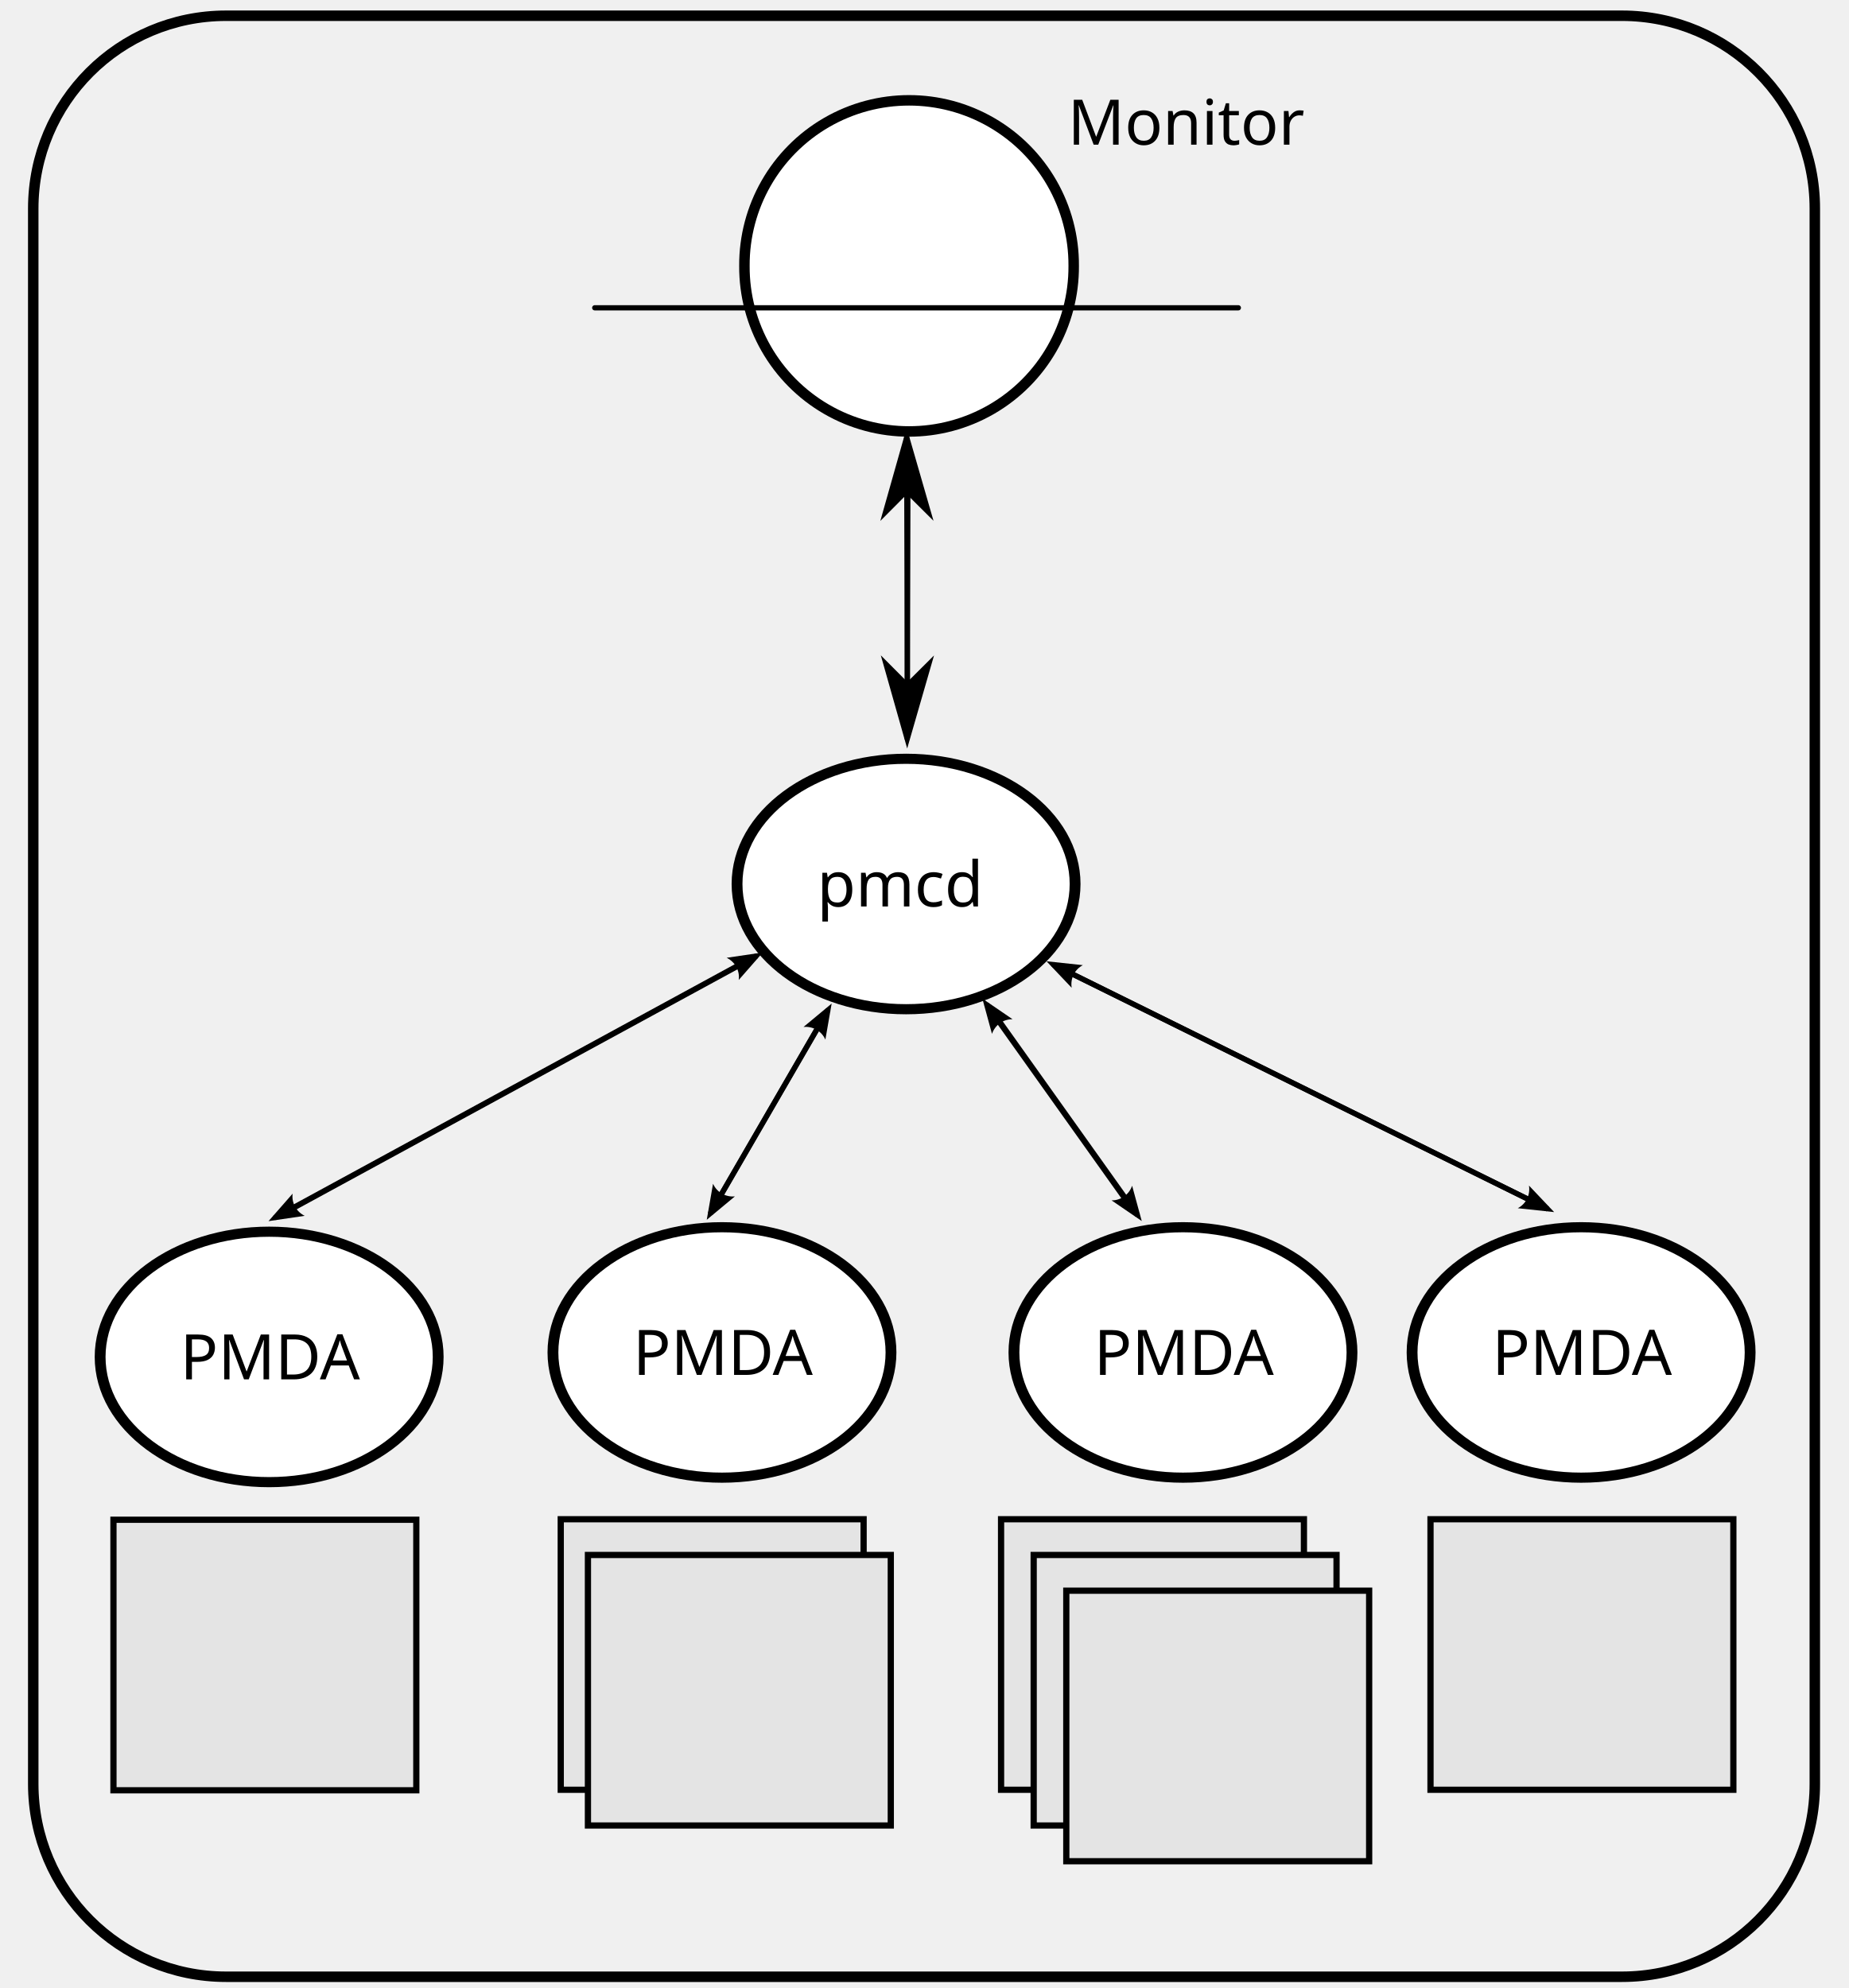
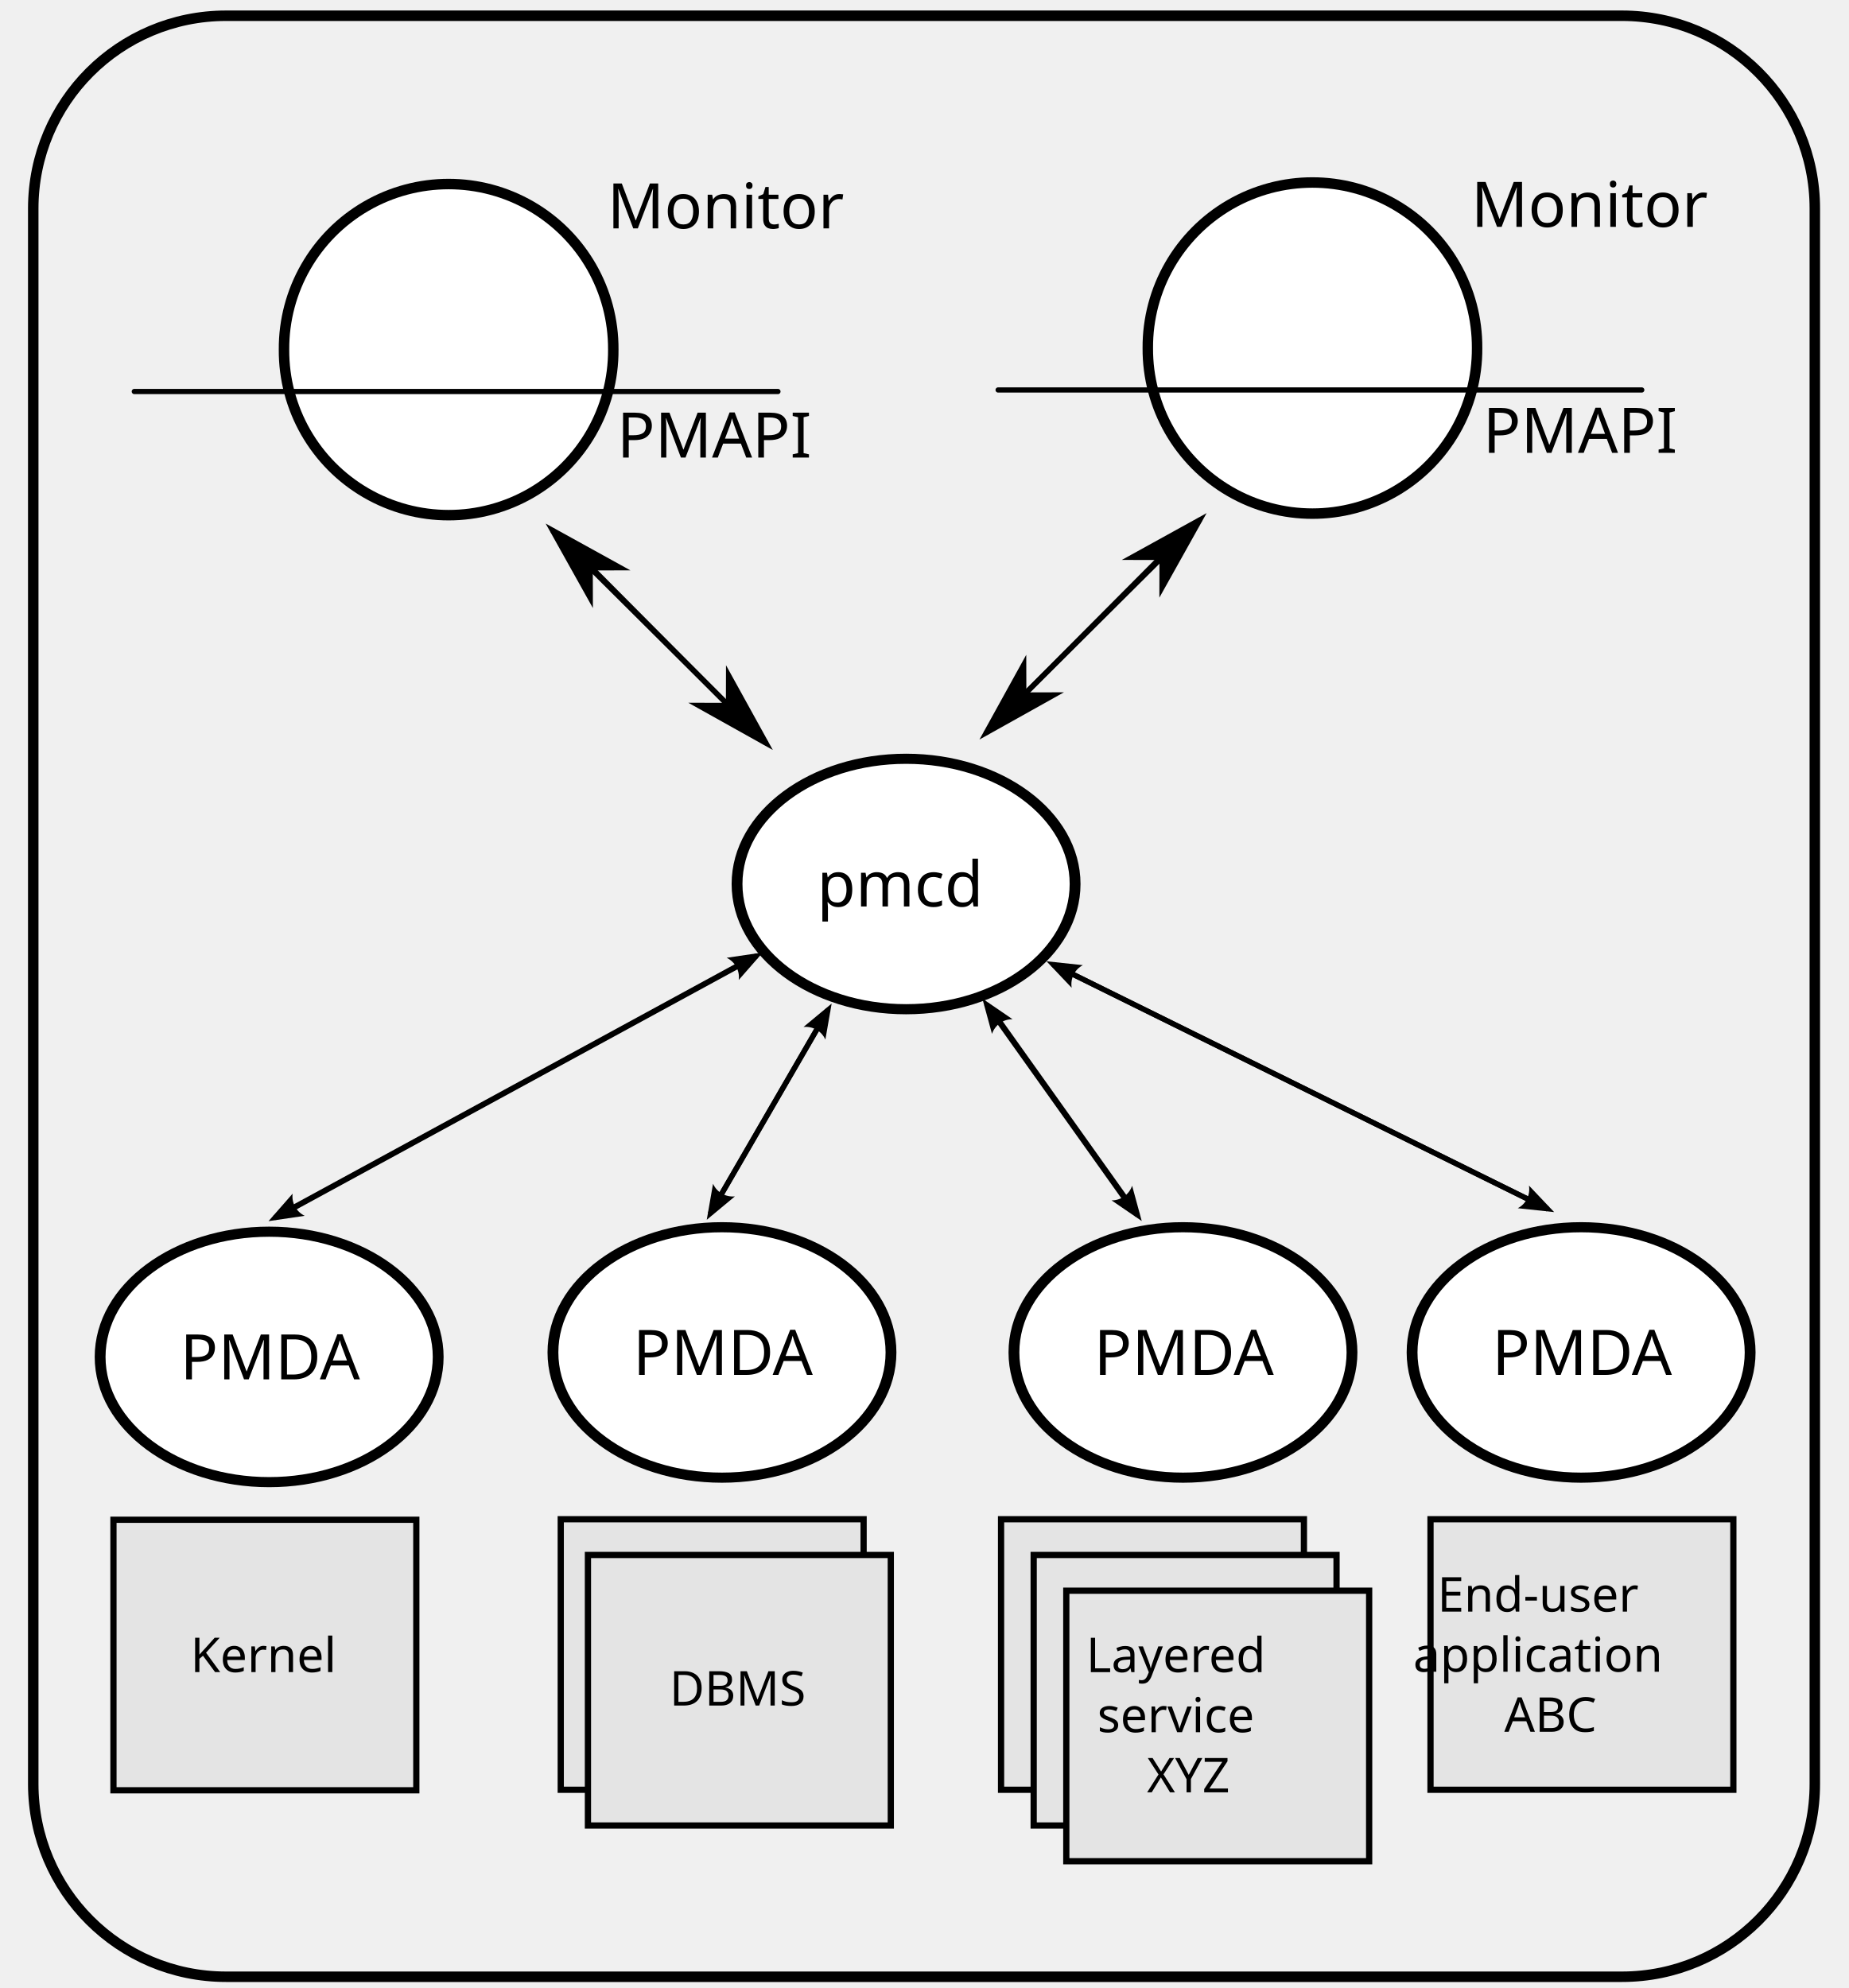
<svg xmlns="http://www.w3.org/2000/svg" width="265" height="285" id="svg2" version="1.1">
  <defs id="defs4">
    <marker orient="auto" refY="0" refX="0" id="Arrow1Lend" style="overflow:visible">
      <path id="path4671" d="M 0,0 5,-5 -12.5,0 5,5 0,0 z" style="fill-rule:evenodd;stroke:#000000;stroke-width:1pt;marker-start:none" transform="matrix(-0.8,0,0,-0.8,-10,0)" />
    </marker>
    <marker orient="auto" refY="0" refX="0" id="Arrow1Lstart" style="overflow:visible">
      <path id="path4668" d="M 0,0 5,-5 -12.5,0 5,5 0,0 z" style="fill-rule:evenodd;stroke:#000000;stroke-width:1pt;marker-start:none" transform="matrix(0.8,0,0,0.8,10,0)" />
    </marker>
    <marker orient="auto" refY="0" refX="0" id="Arrow2Mstart" style="overflow:visible">
      <path id="path4692" style="font-size:12px;fill-rule:evenodd;stroke-width:0.625;stroke-linejoin:round" d="M 8.719,4.034 -2.207,0.016 8.719,-4.002 c -1.745,2.372 -1.735,5.617 -6e-7,8.035 z" transform="scale(0.6,0.6)" />
    </marker>
    <marker orient="auto" refY="0" refX="0" id="Arrow2Mend" style="overflow:visible">
      <path id="path4695" style="font-size:12px;fill-rule:evenodd;stroke-width:0.625;stroke-linejoin:round" d="M 8.719,4.034 -2.207,0.016 8.719,-4.002 c -1.745,2.372 -1.735,5.617 -6e-7,8.035 z" transform="scale(-0.6,-0.6)" />
    </marker>
    <marker orient="auto" refY="0" refX="0" id="Arrow1Lstart-8" style="overflow:visible">
      <path id="path4668-7" d="M 0,0 5,-5 -12.5,0 5,5 0,0 z" style="fill-rule:evenodd;stroke:#000000;stroke-width:1pt;marker-start:none" transform="matrix(0.8,0,0,0.8,10,0)" />
    </marker>
    <marker orient="auto" refY="0" refX="0" id="Arrow2Mstart-7" style="overflow:visible">
      <path id="path4692-6" style="font-size:12px;fill-rule:evenodd;stroke-width:0.625;stroke-linejoin:round" d="M 8.719,4.034 -2.207,0.016 8.719,-4.002 c -1.745,2.372 -1.735,5.617 -6e-7,8.035 z" transform="scale(0.6,0.6)" />
    </marker>
    <marker orient="auto" refY="0" refX="0" id="Arrow2Mstart-2" style="overflow:visible">
      <path id="path4692-2" style="font-size:12px;fill-rule:evenodd;stroke-width:0.625;stroke-linejoin:round" d="M 8.719,4.034 -2.207,0.016 8.719,-4.002 c -1.745,2.372 -1.735,5.617 -6e-7,8.035 z" transform="scale(0.6,0.6)" />
    </marker>
    <marker orient="auto" refY="0" refX="0" id="Arrow2Mstart-4" style="overflow:visible">
      <path id="path4692-0" style="font-size:12px;fill-rule:evenodd;stroke-width:0.625;stroke-linejoin:round" d="M 8.719,4.034 -2.207,0.016 8.719,-4.002 c -1.745,2.372 -1.735,5.617 -6e-7,8.035 z" transform="scale(0.6,0.6)" />
    </marker>
    <marker orient="auto" refY="0" refX="0" id="Arrow2Mstart-1" style="overflow:visible">
      <path id="path4692-1" style="font-size:12px;fill-rule:evenodd;stroke-width:0.625;stroke-linejoin:round" d="M 8.719,4.034 -2.207,0.016 8.719,-4.002 c -1.745,2.372 -1.735,5.617 -6e-7,8.035 z" transform="scale(0.6,0.6)" />
+     </marker>
+     <marker orient="auto" refY="0" refX="0" id="Arrow1Lstart-0" style="overflow:visible">
+       <path id="path4668-3" d="M 0,0 5,-5 -12.5,0 5,5 0,0 z" style="fill-rule:evenodd;stroke:#000000;stroke-width:1pt;marker-start:none" transform="matrix(0.8,0,0,0.8,10,0)" />
+     </marker>
+     <marker orient="auto" refY="0" refX="0" id="marker3291" style="overflow:visible">
+       <path id="path3293" d="M 0,0 5,-5 -12.5,0 5,5 0,0 z" style="fill-rule:evenodd;stroke:#000000;stroke-width:1pt;marker-start:none" transform="matrix(0.8,0,0,0.8,10,0)" />
    </marker>
  </defs>
  <g id="layer1" transform="translate(0,-767.3622)">
    <rect style="fill:#e4e4e4;fill-opacity:1;stroke:#000000;stroke-width:0.893;stroke-miterlimit:4;stroke-opacity:1;stroke-dasharray:none" id="rect3811" width="43.414" height="38.784" x="16.263" y="985.234" />
    <rect style="fill:#e4e4e4;fill-opacity:1;stroke:#000000;stroke-width:0.893;stroke-miterlimit:4;stroke-opacity:1;stroke-dasharray:none" id="rect3811-6" width="43.414" height="38.784" x="80.382" y="985.16" />
    <rect style="fill:#e4e4e4;fill-opacity:1;stroke:#000000;stroke-width:0.893;stroke-miterlimit:4;stroke-opacity:1;stroke-dasharray:none" id="rect3811-3" width="43.414" height="38.784" x="143.5" y="985.16" />
    <rect style="fill:#e4e4e4;fill-opacity:1;stroke:#000000;stroke-width:0.893;stroke-miterlimit:4;stroke-opacity:1;stroke-dasharray:none" id="rect3811-8" width="43.414" height="38.784" x="205.059" y="985.16" />
    <rect style="fill:#e4e4e4;fill-opacity:1;stroke:#000000;stroke-width:0.893;stroke-miterlimit:4;stroke-opacity:1;stroke-dasharray:none" id="rect3811-1" width="43.414" height="38.784" x="84.279" y="990.283" />
    <rect style="fill:#e4e4e4;fill-opacity:1;stroke:#000000;stroke-width:0.893;stroke-miterlimit:4;stroke-opacity:1;stroke-dasharray:none" id="rect3811-2" width="43.414" height="38.784" x="148.175" y="990.283" />
    <rect style="fill:#e4e4e4;fill-opacity:1;stroke:#000000;stroke-width:0.893;stroke-miterlimit:4;stroke-opacity:1;stroke-dasharray:none" id="rect3811-4" width="43.414" height="38.784" x="152.851" y="995.405" />
    <g id="g4186" style="stroke-width:2;stroke-miterlimit:4;stroke-dasharray:none" transform="matrix(0.7509467,0,0,0.7509467,-20.95006,322.6722)">
      <path transform="matrix(0.5866478,0,0,0.5486603,-4.111157,757.8237)" d="m 197.143,170.219 c 0,24.064 -24.624,43.571 -55,43.571 -30.376,0 -55,-19.508 -55,-43.571 0,-24.064 24.624,-43.571 55,-43.571 30.376,0 55,19.508 55,43.571 z" id="path3684" style="fill:#ffffff;fill-opacity:1;stroke:#000000;stroke-width:3.525;stroke-miterlimit:4;stroke-opacity:1;stroke-dasharray:none" />
      <text id="text4182" y="855.505" x="62.286" style="font-size:12px;font-style:normal;font-variant:normal;font-weight:normal;font-stretch:normal;text-align:start;line-height:125%;writing-mode:lr-tb;text-anchor:start;fill:#000000;fill-opacity:1;stroke:none;font-family:Sans;-inkscape-font-specification:Sans" xml:space="preserve">
        <tspan y="855.505" x="62.286" id="tspan4184">PMDA</tspan>
      </text>
    </g>
    <g transform="matrix(0.7509467,0,0,0.7509467,43.96001,322.0308)" id="g4186-8" style="stroke-width:2;stroke-miterlimit:4;stroke-dasharray:none">
      <path transform="matrix(0.5866478,0,0,0.5486603,-4.111157,757.8237)" d="m 197.143,170.219 c 0,24.064 -24.624,43.571 -55,43.571 -30.376,0 -55,-19.508 -55,-43.571 0,-24.064 24.624,-43.571 55,-43.571 30.376,0 55,19.508 55,43.571 z" id="path3684-8" style="fill:#ffffff;fill-opacity:1;stroke:#000000;stroke-width:3.525;stroke-miterlimit:4;stroke-opacity:1;stroke-dasharray:none" />
      <text id="text4182-2" y="855.505" x="62.286" style="font-size:12px;font-style:normal;font-variant:normal;font-weight:normal;font-stretch:normal;text-align:start;line-height:125%;writing-mode:lr-tb;text-anchor:start;fill:#000000;fill-opacity:1;stroke:none;font-family:Sans;-inkscape-font-specification:Sans" xml:space="preserve">
        <tspan y="855.505" x="62.286" id="tspan4184-4">PMDA</tspan>
      </text>
    </g>
    <g transform="matrix(0.7509467,0,0,0.7509467,167.1153,322.0308)" id="g4186-9" style="stroke-width:2;stroke-miterlimit:4;stroke-dasharray:none">
      <path transform="matrix(0.5866478,0,0,0.5486603,-4.111157,757.8237)" d="m 197.143,170.219 c 0,24.064 -24.624,43.571 -55,43.571 -30.376,0 -55,-19.508 -55,-43.571 0,-24.064 24.624,-43.571 55,-43.571 30.376,0 55,19.508 55,43.571 z" id="path3684-2" style="fill:#ffffff;fill-opacity:1;stroke:#000000;stroke-width:3.525;stroke-miterlimit:4;stroke-opacity:1;stroke-dasharray:none" />
      <text id="text4182-7" y="855.505" x="62.286" style="font-size:12px;font-style:normal;font-variant:normal;font-weight:normal;font-stretch:normal;text-align:start;line-height:125%;writing-mode:lr-tb;text-anchor:start;fill:#000000;fill-opacity:1;stroke:none;font-family:Sans;-inkscape-font-specification:Sans" xml:space="preserve">
        <tspan y="855.505" x="62.286" id="tspan4184-0">PMDA</tspan>
      </text>
    </g>
    <g transform="matrix(0.7509467,0,0,0.7509467,110.0433,322.0308)" id="g4186-7" style="stroke-width:2;stroke-miterlimit:4;stroke-dasharray:none">
      <path transform="matrix(0.5866478,0,0,0.5486603,-4.111157,757.8237)" d="m 197.143,170.219 c 0,24.064 -24.624,43.571 -55,43.571 -30.376,0 -55,-19.508 -55,-43.571 0,-24.064 24.624,-43.571 55,-43.571 30.376,0 55,19.508 55,43.571 z" id="path3684-1" style="fill:#ffffff;fill-opacity:1;stroke:#000000;stroke-width:3.525;stroke-miterlimit:4;stroke-opacity:1;stroke-dasharray:none" />
      <text id="text4182-4" y="855.505" x="62.286" style="font-size:12px;font-style:normal;font-variant:normal;font-weight:normal;font-stretch:normal;text-align:start;line-height:125%;writing-mode:lr-tb;text-anchor:start;fill:#000000;fill-opacity:1;stroke:none;font-family:Sans;-inkscape-font-specification:Sans" xml:space="preserve">
        <tspan y="855.505" x="62.286" id="tspan4184-9">PMDA</tspan>
      </text>
    </g>
    <g transform="matrix(0.7509467,0,0,0.7509467,70.35042,254.8747)" id="g4186-9-9" style="stroke-width:2;stroke-miterlimit:4;stroke-dasharray:none">
      <path transform="matrix(0.5866478,0,0,0.5486603,-4.111157,757.8237)" d="m 197.143,170.219 c 0,24.064 -24.624,43.571 -55,43.571 -30.376,0 -55,-19.508 -55,-43.571 0,-24.064 24.624,-43.571 55,-43.571 30.376,0 55,19.508 55,43.571 z" id="path3684-2-2" style="fill:#ffffff;fill-opacity:1;stroke:#000000;stroke-width:3.525;stroke-miterlimit:4;stroke-opacity:1;stroke-dasharray:none" />
      <text id="text4182-7-4" y="855.505" x="62.286" style="font-size:12px;font-style:normal;font-variant:normal;font-weight:normal;font-stretch:normal;text-align:start;line-height:125%;writing-mode:lr-tb;text-anchor:start;fill:#000000;fill-opacity:1;stroke:none;font-family:Sans;-inkscape-font-specification:Sans" xml:space="preserve">
        <tspan y="855.505" x="62.286" id="tspan4184-0-0">pmcd</tspan>
      </text>
    </g>
-     <path style="fill:#ffffff;fill-opacity:1;stroke:#000000;stroke-width:2;stroke-miterlimit:4;stroke-opacity:1;stroke-dasharray:none" id="path4317" d="m 232.857,168.571 a 31.429,31.429 0 1 1 -62.857,0 31.429,31.429 0 1 1 62.857,0 z" transform="matrix(0.7509467,0,0,0.7509467,-20.95006,678.8929)" />
-     <path style="fill:#ffffff;fill-opacity:1;stroke:#000000;stroke-width:0.751;stroke-linecap:round;stroke-linejoin:miter;stroke-miterlimit:4;stroke-opacity:1;stroke-dasharray:none" d="m 85.255,811.489 c 92.259,0 92.259,0 92.259,0" id="path4332" />
-     <text xml:space="preserve" style="font-size:9.011px;font-style:normal;font-variant:normal;font-weight:normal;font-stretch:normal;text-align:start;line-height:125%;writing-mode:lr-tb;text-anchor:start;fill:#000000;fill-opacity:1;stroke:none;font-family:Sans;-inkscape-font-specification:Sans" x="153.055" y="788.102" id="text4334">
-       <tspan id="tspan4336" x="153.055" y="788.102">Monitor</tspan>
+     <path style="fill:#ffffff;fill-opacity:1;stroke:#000000;stroke-width:2;stroke-miterlimit:4;stroke-opacity:1;stroke-dasharray:none" id="path4317" d="m 232.857,168.571 a 31.429,31.429 0 1 1 -62.857,0 31.429,31.429 0 1 1 62.857,0 z" transform="matrix(0.7509467,0,0,0.7509467,-86.95006,690.8929)" />
+     <path style="fill:#ffffff;fill-opacity:1;stroke:#000000;stroke-width:0.751;stroke-linecap:round;stroke-linejoin:miter;stroke-miterlimit:4;stroke-opacity:1;stroke-dasharray:none" d="m 19.255,823.489 c 92.259,0 92.259,0 92.259,0" id="path4332" />
+     <text xml:space="preserve" style="font-size:9.011px;font-style:normal;font-variant:normal;font-weight:normal;font-stretch:normal;text-align:start;line-height:125%;writing-mode:lr-tb;text-anchor:start;fill:#000000;fill-opacity:1;stroke:none;font-family:Sans;-inkscape-font-specification:Sans" x="87.055" y="800.102" id="text4334">
+       <tspan id="tspan4336" x="87.055" y="800.102">Monitor</tspan>
    </text>
-     <path style="fill:#ffffff;fill-opacity:1;stroke:#000000;stroke-width:0.751;stroke-linecap:round;stroke-linejoin:miter;stroke-miterlimit:4;stroke-opacity:1;stroke-dasharray:none;marker-start:url(#Arrow1Lstart);marker-end:none" d="m 130.046,873.209 c 0.104,-40.147 0.104,-40.147 0.104,-40.147" id="path4332-6-7-6" />
    <path style="fill:#ffffff;fill-opacity:1;stroke:#000000;stroke-width:0.751;stroke-linecap:butt;stroke-linejoin:miter;stroke-miterlimit:4;stroke-opacity:1;stroke-dasharray:none;marker-start:url(#Arrow2Mstart);marker-end:none" d="M 221.89,940.695 C 151.054,905.689 151.054,905.689 151.054,905.689" id="path4332-6-7-6-0" />
    <path style="fill:#ffffff;fill-opacity:1;stroke:#000000;stroke-width:0.751;stroke-linecap:butt;stroke-linejoin:miter;stroke-miterlimit:4;stroke-opacity:1;stroke-dasharray:none;marker-start:url(#Arrow2Mstart);marker-end:none" d="m 101.804,941.366 c 16.518,-28.517 16.518,-28.517 16.518,-28.517" id="path4332-6-7-6-9-9" />
    <path style="fill:#ffffff;fill-opacity:1;stroke:#000000;stroke-width:0.751;stroke-linecap:butt;stroke-linejoin:miter;stroke-miterlimit:4;stroke-opacity:1;stroke-dasharray:none;marker-start:url(#Arrow2Mstart);marker-end:none" d="M 39.36,941.944 C 107.55,904.815 107.55,904.815 107.55,904.815" id="path4332-6-7-6-0-0" />
    <path style="fill:#ffffff;fill-opacity:1;stroke:#000000;stroke-width:0.751;stroke-linecap:butt;stroke-linejoin:miter;stroke-miterlimit:4;stroke-opacity:1;stroke-dasharray:none;marker-start:url(#Arrow2Mstart);marker-end:none" d="M 163.084,941.602 C 142.489,912.667 142.489,912.667 142.489,912.667" id="path4332-6-7-6-9-9-9" />
    <rect style="fill:none;stroke:#000000;stroke-width:1.502;stroke-linecap:butt;stroke-linejoin:round;stroke-miterlimit:4;stroke-opacity:1;stroke-dasharray:none" id="rect11117" width="255.384" height="281.13" x="4.766" y="769.619" ry="27.637" />
-     <path style="fill:#ffffff;fill-opacity:1;stroke:#000000;stroke-width:0.751;stroke-linecap:round;stroke-linejoin:miter;stroke-miterlimit:4;stroke-opacity:1;stroke-dasharray:none;marker-start:url(#Arrow1Lstart);marker-end:none" d="m 129.973,830.146 c 0.104,40.147 0.104,40.147 0.104,40.147" id="path4332-6-7-6-6" />
+     <g id="g3252" transform="matrix(0.7071068,-0.7071068,0.7071068,0.7071068,-571.3709,320.0651)">
+       <path id="path4332-6-7-6" d="m 90.046,873.209 c 0.104,-40.147 0.104,-40.147 0.104,-40.147" style="fill:#ffffff;fill-opacity:1;stroke:#000000;stroke-width:0.751;stroke-linecap:round;stroke-linejoin:miter;stroke-miterlimit:4;stroke-opacity:1;stroke-dasharray:none;marker-start:url(#Arrow1Lstart);marker-end:none" />
+       <path id="path4332-6-7-6-6" d="m 89.973,830.146 c 0.104,40.147 0.104,40.147 0.104,40.147" style="fill:#ffffff;fill-opacity:1;stroke:#000000;stroke-width:0.751;stroke-linecap:round;stroke-linejoin:miter;stroke-miterlimit:4;stroke-opacity:1;stroke-dasharray:none;marker-start:url(#Arrow1Lstart);marker-end:none" />
+     </g>
    <path style="fill:#ffffff;fill-opacity:1;stroke:#000000;stroke-width:0.751;stroke-linecap:butt;stroke-linejoin:miter;stroke-miterlimit:4;stroke-opacity:1;stroke-dasharray:none;marker-start:url(#Arrow2Mstart);marker-end:none" d="M 108.484,904.387 C 40.294,941.515 40.294,941.515 40.294,941.515" id="path4332-6-7-6-0-0-8" />
    <path style="fill:#ffffff;fill-opacity:1;stroke:#000000;stroke-width:0.751;stroke-linecap:butt;stroke-linejoin:miter;stroke-miterlimit:4;stroke-opacity:1;stroke-dasharray:none;marker-start:url(#Arrow2Mstart);marker-end:none" d="m 118.724,912.098 c -16.518,28.517 -16.518,28.517 -16.518,28.517" id="path4332-6-7-6-9-9-2" />
    <path style="fill:#ffffff;fill-opacity:1;stroke:#000000;stroke-width:0.751;stroke-linecap:butt;stroke-linejoin:miter;stroke-miterlimit:4;stroke-opacity:1;stroke-dasharray:none;marker-start:url(#Arrow2Mstart);marker-end:none" d="m 141.401,911.324 c 20.595,28.935 20.595,28.935 20.595,28.935" id="path4332-6-7-6-9-9-9-6" />
    <path style="fill:#ffffff;fill-opacity:1;stroke:#000000;stroke-width:0.751;stroke-linecap:butt;stroke-linejoin:miter;stroke-miterlimit:4;stroke-opacity:1;stroke-dasharray:none;marker-start:url(#Arrow2Mstart);marker-end:none" d="m 150.907,905.603 c 70.836,35.005 70.836,35.005 70.836,35.005" id="path4332-6-7-6-0-5" />
+     <text xml:space="preserve" style="font-size:6.893px;font-style:normal;font-variant:normal;font-weight:normal;font-stretch:normal;text-align:start;line-height:125%;writing-mode:lr-tb;text-anchor:start;fill:#000000;fill-opacity:1;stroke:none;font-family:Sans;-inkscape-font-specification:Sans" x="27.301" y="1007.075" id="text3803-8-3">
+       <tspan x="27.301" y="1007.075" id="tspan3809-5-65">Kernel</tspan>
+     </text>
+     <text xml:space="preserve" style="font-size:6.893px;font-style:normal;font-variant:normal;font-weight:normal;font-stretch:normal;text-align:start;line-height:125%;writing-mode:lr-tb;text-anchor:start;fill:#000000;fill-opacity:1;stroke:none;font-family:Sans;-inkscape-font-specification:Sans" x="95.968" y="1011.871" id="text3803-8-4">
+       <tspan x="95.968" y="1011.871" id="tspan3809-5-6">DBMS</tspan>
+     </text>
+     <text xml:space="preserve" style="font-size:6.893px;font-style:normal;font-variant:normal;font-weight:normal;font-stretch:normal;text-align:start;line-height:125%;writing-mode:lr-tb;text-anchor:start;fill:#000000;fill-opacity:1;stroke:none;font-family:Sans;-inkscape-font-specification:Sans" x="174.832" y="1007.078" id="text3803-8-4-1">
+       <tspan x="174.832" y="1007.078" id="tspan3809-5-6-9" style="text-align:center;text-anchor:middle">Layered</tspan>
+       <tspan x="174.832" y="1015.695" id="tspan3966" style="text-align:center;text-anchor:middle">service</tspan>
+       <tspan x="174.832" y="1024.312" id="tspan3972" style="text-align:center;text-anchor:middle">XYZ</tspan>
+     </text>
+     <text xml:space="preserve" style="font-size:6.893px;font-style:normal;font-variant:normal;font-weight:normal;font-stretch:normal;text-align:start;line-height:125%;writing-mode:lr-tb;text-anchor:start;fill:#000000;fill-opacity:1;stroke:none;font-family:Sans;-inkscape-font-specification:Sans" x="226.737" y="998.402" id="text3803-8-4-1-1">
+       <tspan x="226.737" y="998.402" id="tspan3972-6" style="text-align:center;text-anchor:middle">End-user</tspan>
+       <tspan x="226.737" y="1007.019" style="text-align:center;text-anchor:middle" id="tspan4010">application</tspan>
+       <tspan x="226.737" y="1015.635" style="text-align:center;text-anchor:middle" id="tspan4012">ABC</tspan>
+     </text>
+     <path style="fill:#ffffff;fill-opacity:1;stroke:#000000;stroke-width:2;stroke-miterlimit:4;stroke-opacity:1;stroke-dasharray:none" id="path4317-5" d="m 232.857,168.571 a 31.429,31.429 0 1 1 -62.857,0 31.429,31.429 0 1 1 62.857,0 z" transform="matrix(0.7509467,0,0,0.7509467,36.87427,690.6724)" />
+     <path style="fill:#ffffff;fill-opacity:1;stroke:#000000;stroke-width:0.751;stroke-linecap:round;stroke-linejoin:miter;stroke-miterlimit:4;stroke-opacity:1;stroke-dasharray:none" d="m 143.08,823.268 c 92.259,0 92.259,0 92.259,0" id="path4332-9" />
+     <text xml:space="preserve" style="font-size:9.011px;font-style:normal;font-variant:normal;font-weight:normal;font-stretch:normal;text-align:start;line-height:125%;writing-mode:lr-tb;text-anchor:start;fill:#000000;fill-opacity:1;stroke:none;font-family:Sans;-inkscape-font-specification:Sans" x="210.879" y="799.882" id="text4334-1">
+       <tspan id="tspan4336-3" x="210.879" y="799.882">Monitor</tspan>
+     </text>
+     <text xml:space="preserve" style="font-size:9.011px;font-style:normal;font-variant:normal;font-weight:normal;font-stretch:normal;text-align:start;line-height:125%;writing-mode:lr-tb;text-anchor:start;fill:#000000;fill-opacity:1;stroke:none;font-family:Sans;-inkscape-font-specification:Sans" x="88.442" y="832.96" id="text4334-5">
+       <tspan id="tspan4336-9" x="88.442" y="832.96">PMAPI</tspan>
+     </text>
+     <text xml:space="preserve" style="font-size:9.011px;font-style:normal;font-variant:normal;font-weight:normal;font-stretch:normal;text-align:start;line-height:125%;writing-mode:lr-tb;text-anchor:start;fill:#000000;fill-opacity:1;stroke:none;font-family:Sans;-inkscape-font-specification:Sans" x="212.566" y="832.281" id="text4334-5-1">
+       <tspan id="tspan4336-9-8" x="212.566" y="832.281">PMAPI</tspan>
+     </text>
+     <g id="g3252-9" transform="matrix(-0.7071068,-0.7071068,-0.7071068,0.7071068,822.5544,318.5696)">
+       <path id="path4332-6-7-6-2" d="m 90.046,873.209 c 0.104,-40.147 0.104,-40.147 0.104,-40.147" style="fill:#ffffff;fill-opacity:1;stroke:#000000;stroke-width:0.751;stroke-linecap:round;stroke-linejoin:miter;stroke-miterlimit:4;stroke-opacity:1;stroke-dasharray:none;marker-start:url(#Arrow1Lstart);marker-end:none" />
+       <path id="path4332-6-7-6-6-7" d="m 89.973,830.146 c 0.104,40.147 0.104,40.147 0.104,40.147" style="fill:#ffffff;fill-opacity:1;stroke:#000000;stroke-width:0.751;stroke-linecap:round;stroke-linejoin:miter;stroke-miterlimit:4;stroke-opacity:1;stroke-dasharray:none;marker-start:url(#Arrow1Lstart);marker-end:none" />
+     </g>
  </g>
</svg>
